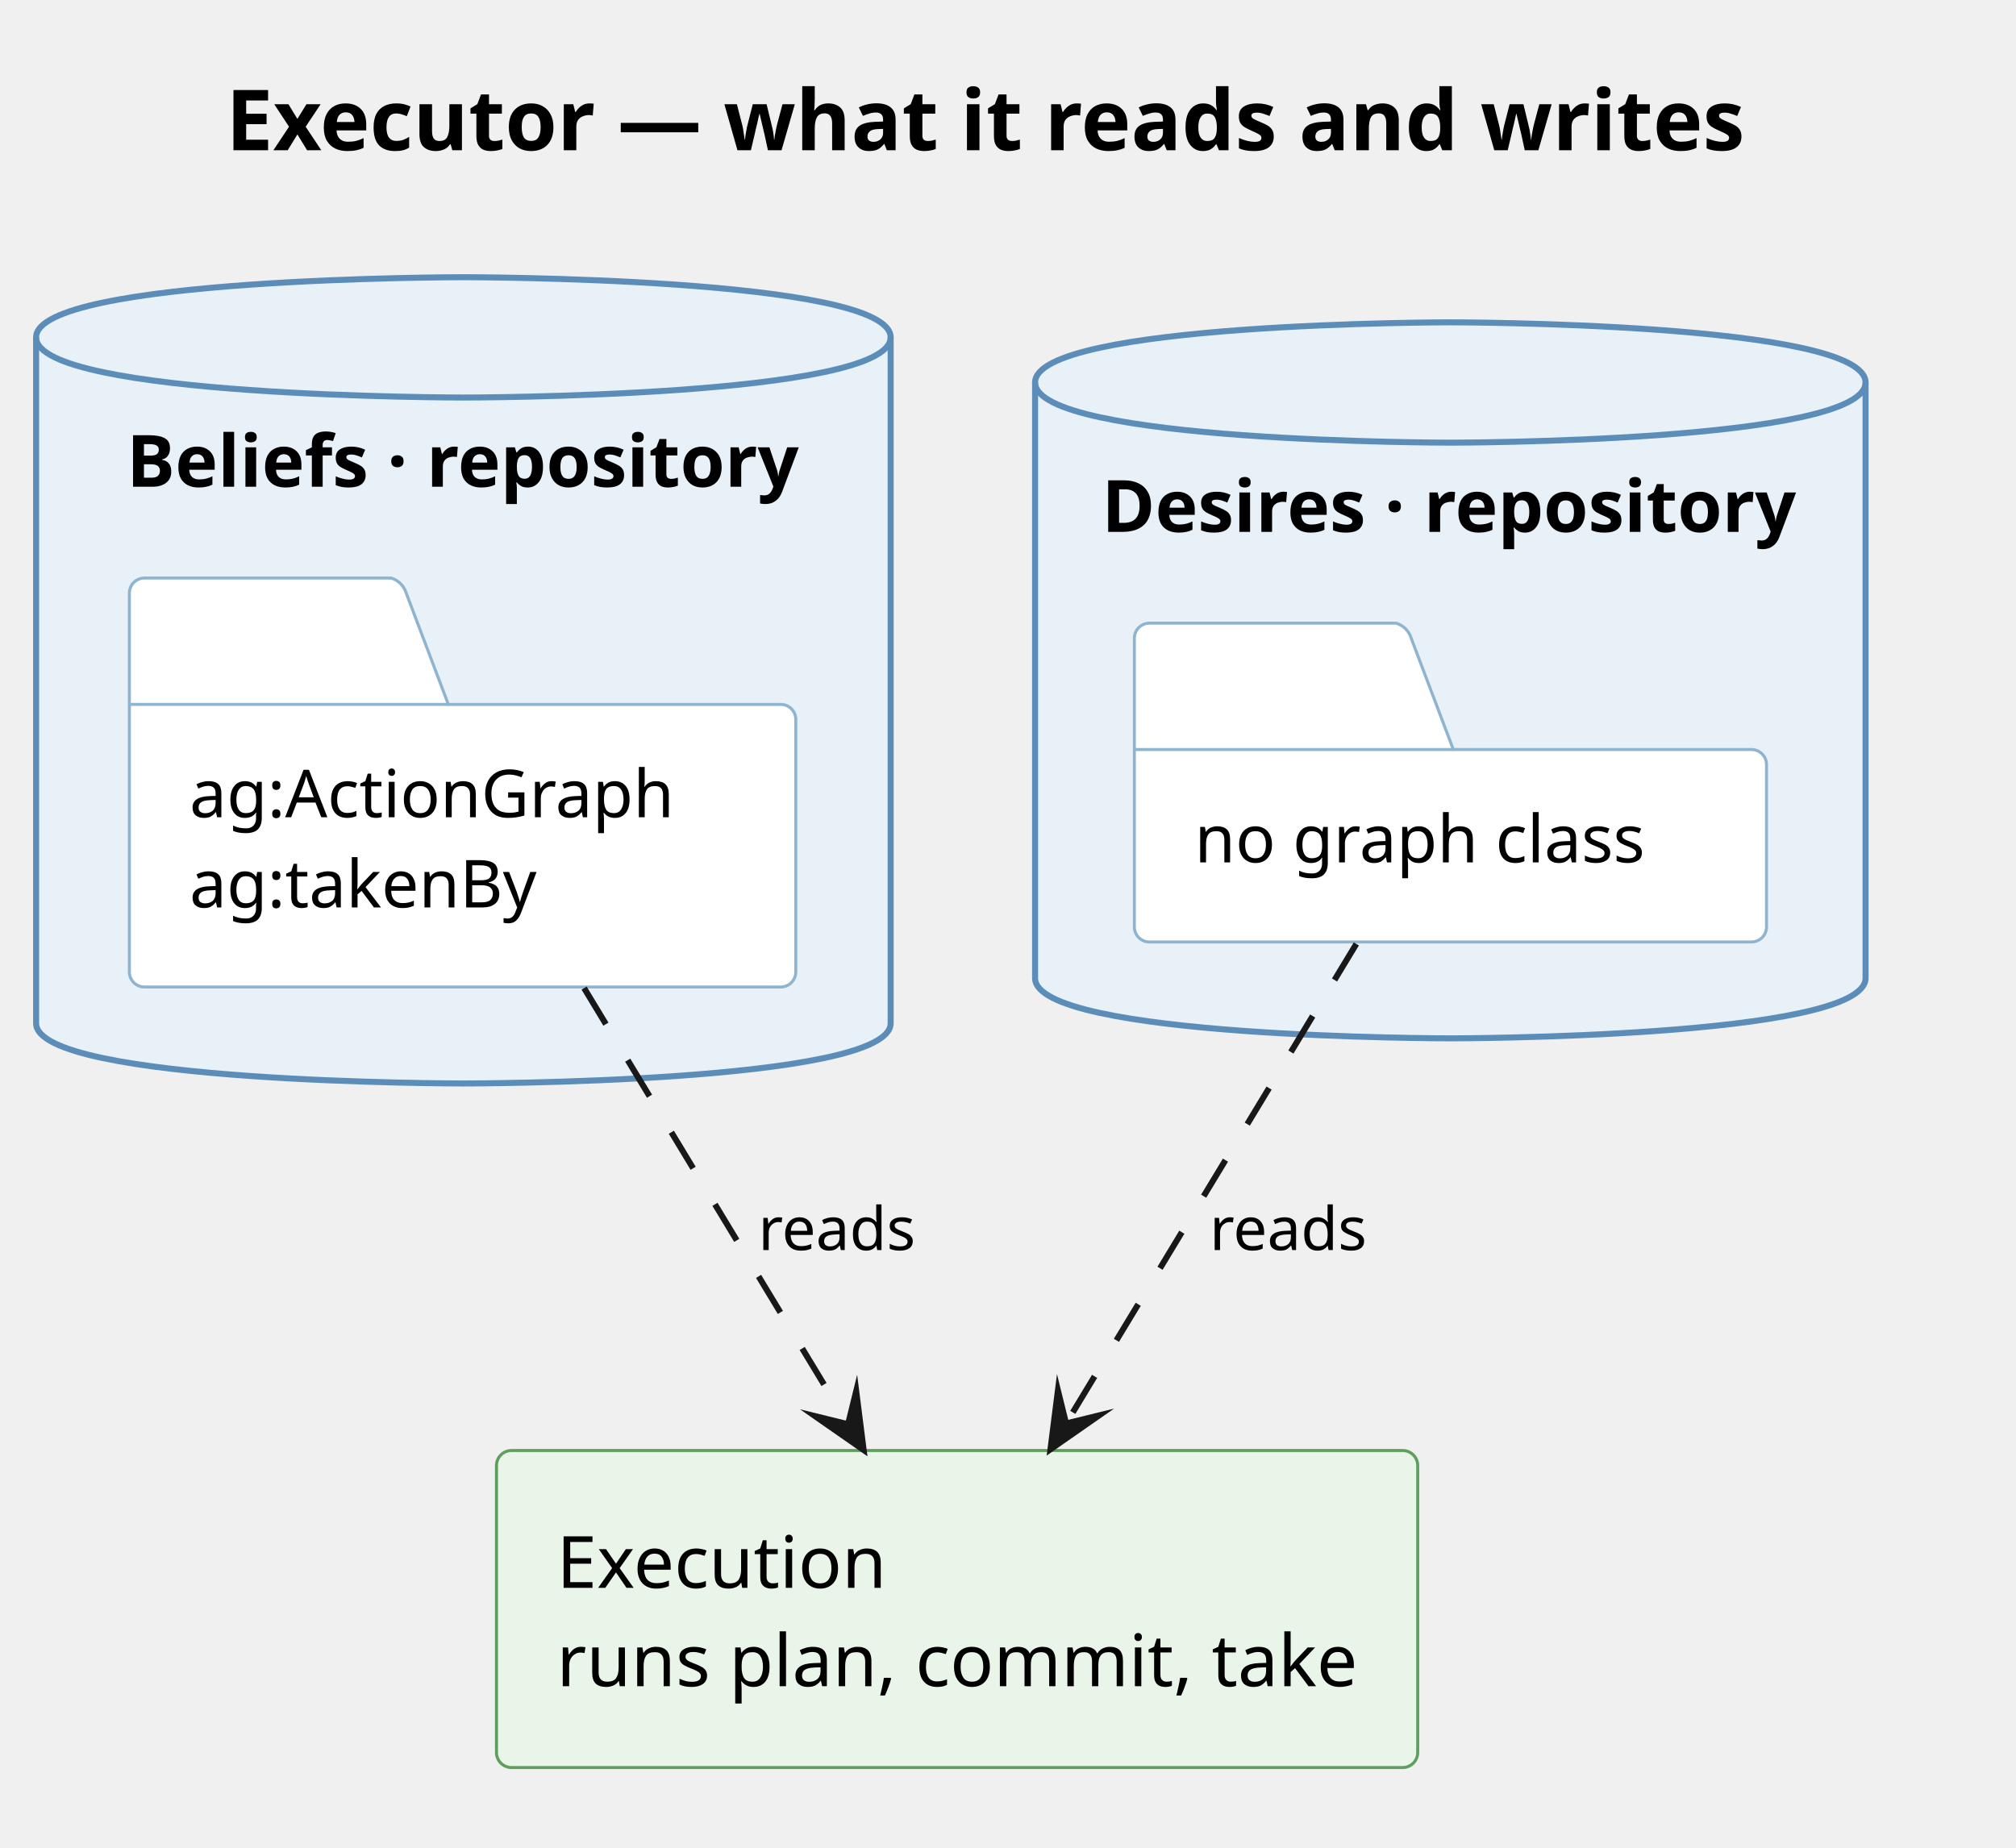
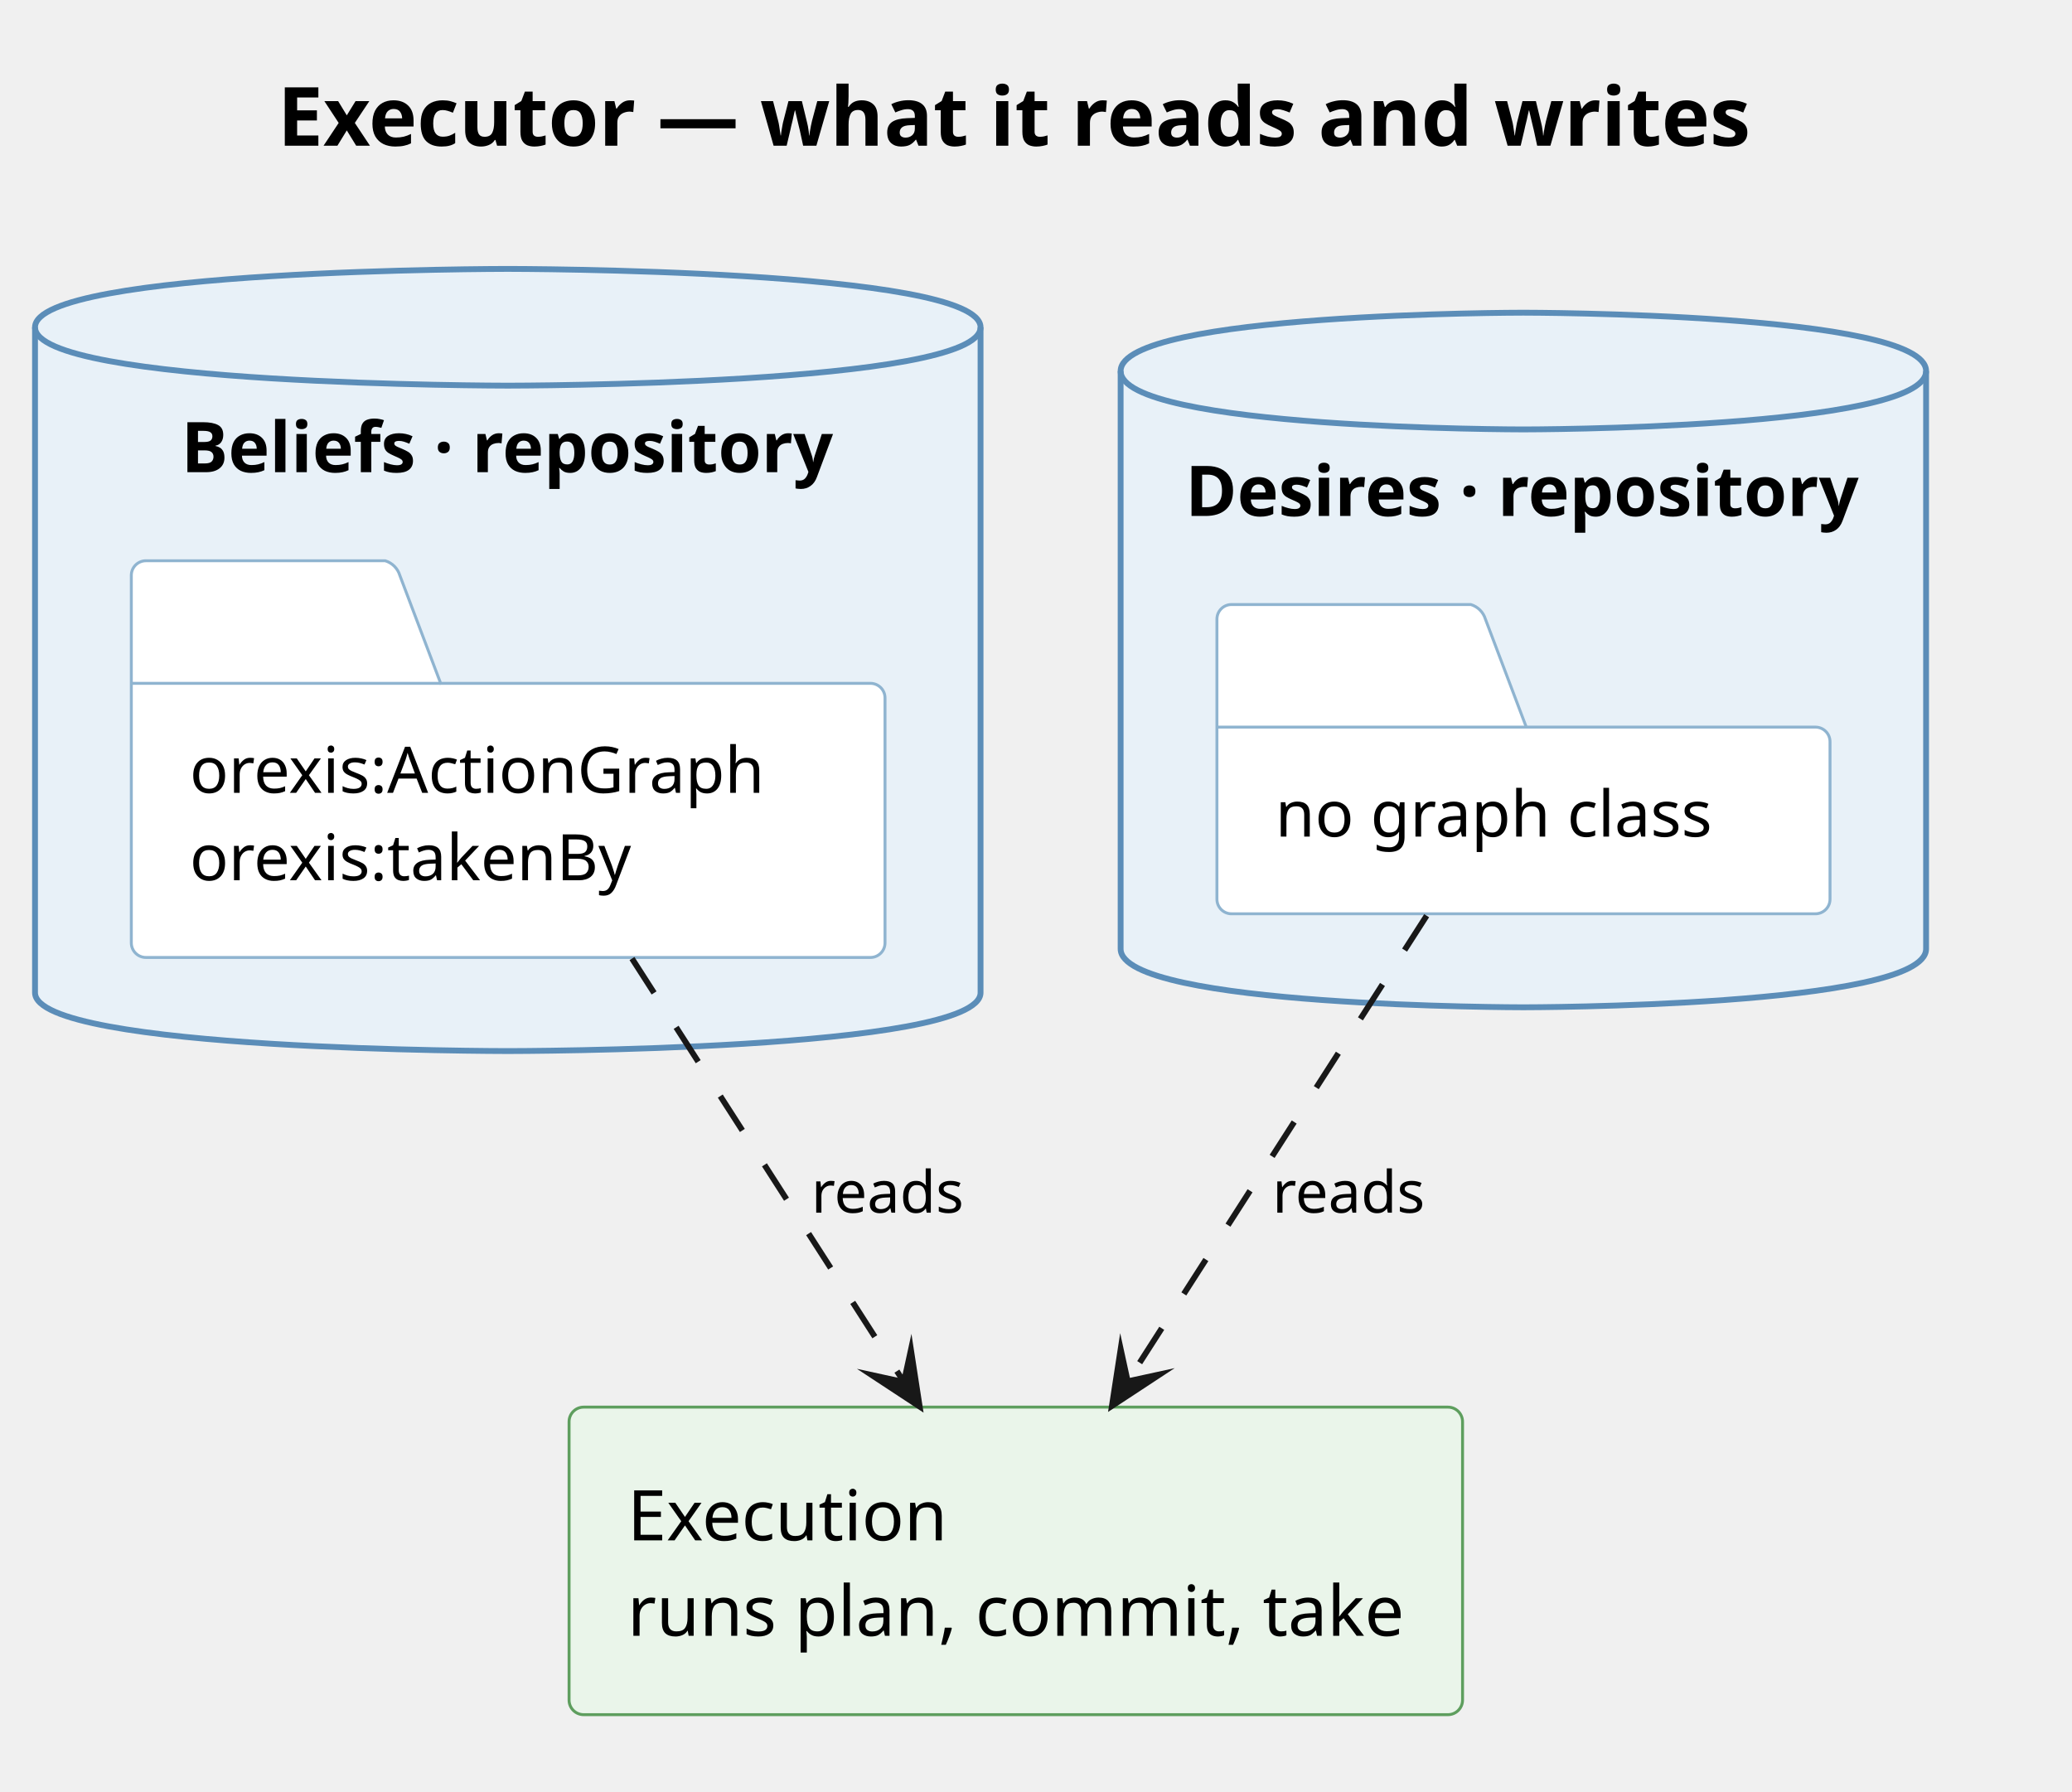
- <svg xmlns="http://www.w3.org/2000/svg" version="1.1" data-diagram-type="DESCRIPTION" style="width:335px;height:307px;background:#FFFFFF;" width="335px" height="307px" viewBox="0 0 335 307" zoomAndPan="magnify" preserveAspectRatio="none" contentStyleType="text/css">
+ <svg xmlns="http://www.w3.org/2000/svg" version="1.1" data-diagram-type="DESCRIPTION" style="width:355px;height:307px;background:#FFFFFF;" width="355px" height="307px" viewBox="0 0 355 307" zoomAndPan="magnify" preserveAspectRatio="none" contentStyleType="text/css">
  <defs />
  <g font-family="sans-serif" lengthAdjust="spacing">
    <g class="title" data-source-line="1">
-       <text x="37.532" y="24.966" fill="#000" font-size="14" textLength="252.937" font-weight="700">Executor — what it reads and writes</text>
+       <text x="47.532" y="24.966" fill="#000" font-size="14" textLength="252.937" font-weight="700">Executor — what it reads and writes</text>
    </g>
    <g class="cluster" data-qualified-name="BEL" id="ent0001" data-source-line="23">
-       <path d="M6,56.068 C6,46.068 77,46.068 77,46.068 C77,46.068 148,46.068 148,56.068 L148,170.068 C148,180.068 77,180.068 77,180.068 C77,180.068 6,180.068 6,170.068 L6,56.068" style="stroke:#5B8DB8;stroke-width:1;" fill="#E8F1F8" />
-       <path d="M6,56.068 C6,66.068 77,66.068 77,66.068 C77,66.068 148,66.068 148,56.068" style="stroke:#5B8DB8;stroke-width:1;" fill="none" />
-       <text x="21.032" y="80.896" fill="#000" font-size="12" textLength="111.937" font-weight="700">Beliefs · repository</text>
+       <path d="M6,56.068 C6,46.068 87,46.068 87,46.068 C87,46.068 168,46.068 168,56.068 L168,170.068 C168,180.068 87,180.068 87,180.068 C87,180.068 6,180.068 6,170.068 L6,56.068" style="stroke:#5B8DB8;stroke-width:1;" fill="#E8F1F8" />
+       <path d="M6,56.068 C6,66.068 87,66.068 87,66.068 C87,66.068 168,66.068 168,56.068" style="stroke:#5B8DB8;stroke-width:1;" fill="none" />
+       <text x="31.032" y="80.896" fill="#000" font-size="12" textLength="111.937" font-weight="700">Beliefs · repository</text>
    </g>
    <g class="cluster" data-qualified-name="DES" id="ent0003" data-source-line="27">
-       <path d="M172,63.568 C172,53.568 241,53.568 241,53.568 C241,53.568 310,53.568 310,63.568 L310,162.568 C310,172.568 241,172.568 241,172.568 C241,172.568 172,172.568 172,162.568 L172,63.568" style="stroke:#5B8DB8;stroke-width:1;" fill="#E8F1F8" />
-       <path d="M172,63.568 C172,73.568 241,73.568 241,73.568 C241,73.568 310,73.568 310,63.568" style="stroke:#5B8DB8;stroke-width:1;" fill="none" />
-       <text x="183.07" y="88.396" fill="#000" font-size="12" textLength="115.861" font-weight="700">Desires · repository</text>
+       <path d="M192,63.568 C192,53.568 261,53.568 261,53.568 C261,53.568 330,53.568 330,63.568 L330,162.568 C330,172.568 261,172.568 261,172.568 C261,172.568 192,172.568 192,162.568 L192,63.568" style="stroke:#5B8DB8;stroke-width:1;" fill="#E8F1F8" />
+       <path d="M192,63.568 C192,73.568 261,73.568 261,73.568 C261,73.568 330,73.568 330,63.568" style="stroke:#5B8DB8;stroke-width:1;" fill="none" />
+       <text x="203.07" y="88.396" fill="#000" font-size="12" textLength="115.861" font-weight="700">Desires · repository</text>
    </g>
    <g class="entity" data-qualified-name="BEL.A" id="ent0002" data-source-line="24">
-       <path d="M24,96.068 L65,96.068 A3.75,3.75 0 0 1 67.5,98.568 L74.5,117.068 L129.739,117.068 A2.5,2.5 0 0 1 132.239,119.568 L132.239,161.532 A2.5,2.5 0 0 1 129.739,164.032 L24,164.032 A2.5,2.5 0 0 1 21.5,161.532 L21.5,98.568 A2.5,2.5 0 0 1 24,96.068" style="stroke:#8FB4D0;stroke-width:0.5;" fill="#FFF" />
-       <line x1="21.5" y1="117.068" x2="74.5" y2="117.068" style="stroke:#8FB4D0;stroke-width:0.5;" />
-       <text x="31.5" y="135.827" fill="#000" font-size="11" textLength="80.739">ag:ActionGraph</text>
-       <text x="31.5" y="150.809" fill="#000" font-size="11" textLength="57.662">ag:takenBy</text>
+       <path d="M25,96.068 L66,96.068 A3.75,3.75 0 0 1 68.5,98.568 L75.5,117.068 L149.131,117.068 A2.5,2.5 0 0 1 151.631,119.568 L151.631,161.532 A2.5,2.5 0 0 1 149.131,164.032 L25,164.032 A2.5,2.5 0 0 1 22.5,161.532 L22.5,98.568 A2.5,2.5 0 0 1 25,96.068" style="stroke:#8FB4D0;stroke-width:0.5;" fill="#FFF" />
+       <line x1="22.5" y1="117.068" x2="75.5" y2="117.068" style="stroke:#8FB4D0;stroke-width:0.5;" />
+       <text x="32.5" y="135.827" fill="#000" font-size="11" textLength="99.131">orexis:ActionGraph</text>
+       <text x="32.5" y="150.809" fill="#000" font-size="11" textLength="76.053">orexis:takenBy</text>
    </g>
    <g class="entity" data-qualified-name="DES.X" id="ent0004" data-source-line="28">
-       <path d="M191,103.568 L232,103.568 A3.75,3.75 0 0 1 234.5,106.068 L241.5,124.568 L291.041,124.568 A2.5,2.5 0 0 1 293.541,127.068 L293.541,154.05 A2.5,2.5 0 0 1 291.041,156.55 L191,156.55 A2.5,2.5 0 0 1 188.5,154.05 L188.5,106.068 A2.5,2.5 0 0 1 191,103.568" style="stroke:#8FB4D0;stroke-width:0.5;" fill="#FFF" />
-       <line x1="188.5" y1="124.568" x2="241.5" y2="124.568" style="stroke:#8FB4D0;stroke-width:0.5;" />
-       <text x="198.5" y="143.327" fill="#000" font-size="11" textLength="75.041">no graph class</text>
+       <path d="M211,103.568 L252,103.568 A3.75,3.75 0 0 1 254.5,106.068 L261.5,124.568 L311.041,124.568 A2.5,2.5 0 0 1 313.541,127.068 L313.541,154.05 A2.5,2.5 0 0 1 311.041,156.55 L211,156.55 A2.5,2.5 0 0 1 208.5,154.05 L208.5,106.068 A2.5,2.5 0 0 1 211,103.568" style="stroke:#8FB4D0;stroke-width:0.5;" fill="#FFF" />
+       <line x1="208.5" y1="124.568" x2="261.5" y2="124.568" style="stroke:#8FB4D0;stroke-width:0.5;" />
+       <text x="218.5" y="143.327" fill="#000" font-size="11" textLength="75.041">no graph class</text>
    </g>
    <g class="entity" data-qualified-name="EX" id="ent0005" data-source-line="31">
-       <rect x="82.5" y="241.068" width="153.081" height="52.688" fill="#EAF5EA" style="stroke:#5E9E5E;stroke-width:0.5;" rx="2.5" ry="2.5" />
-       <text x="92.5" y="263.896" fill="#000" font-size="12" textLength="55.068">Execution</text>
-       <text x="92.5" y="280.24" fill="#000" font-size="12" textLength="133.081">runs plan, commit, take</text>
+       <rect x="97.5" y="241.068" width="153.081" height="52.688" fill="#EAF5EA" style="stroke:#5E9E5E;stroke-width:0.5;" rx="2.5" ry="2.5" />
+       <text x="107.5" y="263.896" fill="#000" font-size="12" textLength="55.068">Execution</text>
+       <text x="107.5" y="280.24" fill="#000" font-size="12" textLength="133.081">runs plan, commit, take</text>
    </g>
    <g class="link" data-entity-1="ent0002" data-entity-2="ent0005" id="lnk6" data-source-line="34" data-link-type="dependency">
-       <path d="M97.06,164.218 C111.38,187.878 127.772,214.96 140.922,236.7" style="stroke:#181818;stroke-width:1;stroke-dasharray:7,7;" fill="none" id="A-to-EX" />
-       <polygon points="143.51,240.978,142.275,231.207,140.922,236.7,135.429,235.347,143.51,240.978" fill="#181818" style="stroke:#181818;stroke-width:1;stroke-linejoin:miter;stroke-miterlimit:10;" />
-       <text x="126" y="207.758" fill="#000" font-size="10" textLength="26.32">reads</text>
+       <path d="M108.28,164.218 C123.47,187.878 140.908,215.031 154.868,236.771" style="stroke:#181818;stroke-width:1;stroke-dasharray:7,7;" fill="none" id="A-to-EX" />
+       <polygon points="157.57,240.978,156.073,231.244,154.868,236.771,149.341,235.566,157.57,240.978" fill="#181818" style="stroke:#181818;stroke-width:1;stroke-linejoin:miter;stroke-miterlimit:10;" />
+       <text x="139" y="207.758" fill="#000" font-size="10" textLength="26.32">reads</text>
    </g>
    <g class="link" data-entity-1="ent0004" data-entity-2="ent0005" id="lnk7" data-source-line="35" data-link-type="dependency">
-       <path d="M225.38,156.878 C210.79,180.988 191.718,212.5 177.148,236.58" style="stroke:#181818;stroke-width:1;stroke-dasharray:7,7;" fill="none" id="X-to-EX" />
-       <polygon points="174.56,240.858,182.641,235.228,177.148,236.58,175.797,231.087,174.56,240.858" fill="#181818" style="stroke:#181818;stroke-width:1;stroke-linejoin:miter;stroke-miterlimit:10;" />
-       <text x="201" y="207.758" fill="#000" font-size="10" textLength="26.32">reads</text>
+       <path d="M244.43,156.878 C228.95,180.988 208.671,212.57 193.211,236.65" style="stroke:#181818;stroke-width:1;stroke-dasharray:7,7;" fill="none" id="X-to-EX" />
+       <polygon points="190.51,240.858,198.738,235.446,193.211,236.65,192.006,231.123,190.51,240.858" fill="#181818" style="stroke:#181818;stroke-width:1;stroke-linejoin:miter;stroke-miterlimit:10;" />
+       <text x="218" y="207.758" fill="#000" font-size="10" textLength="26.32">reads</text>
    </g>
  </g>
</svg>
